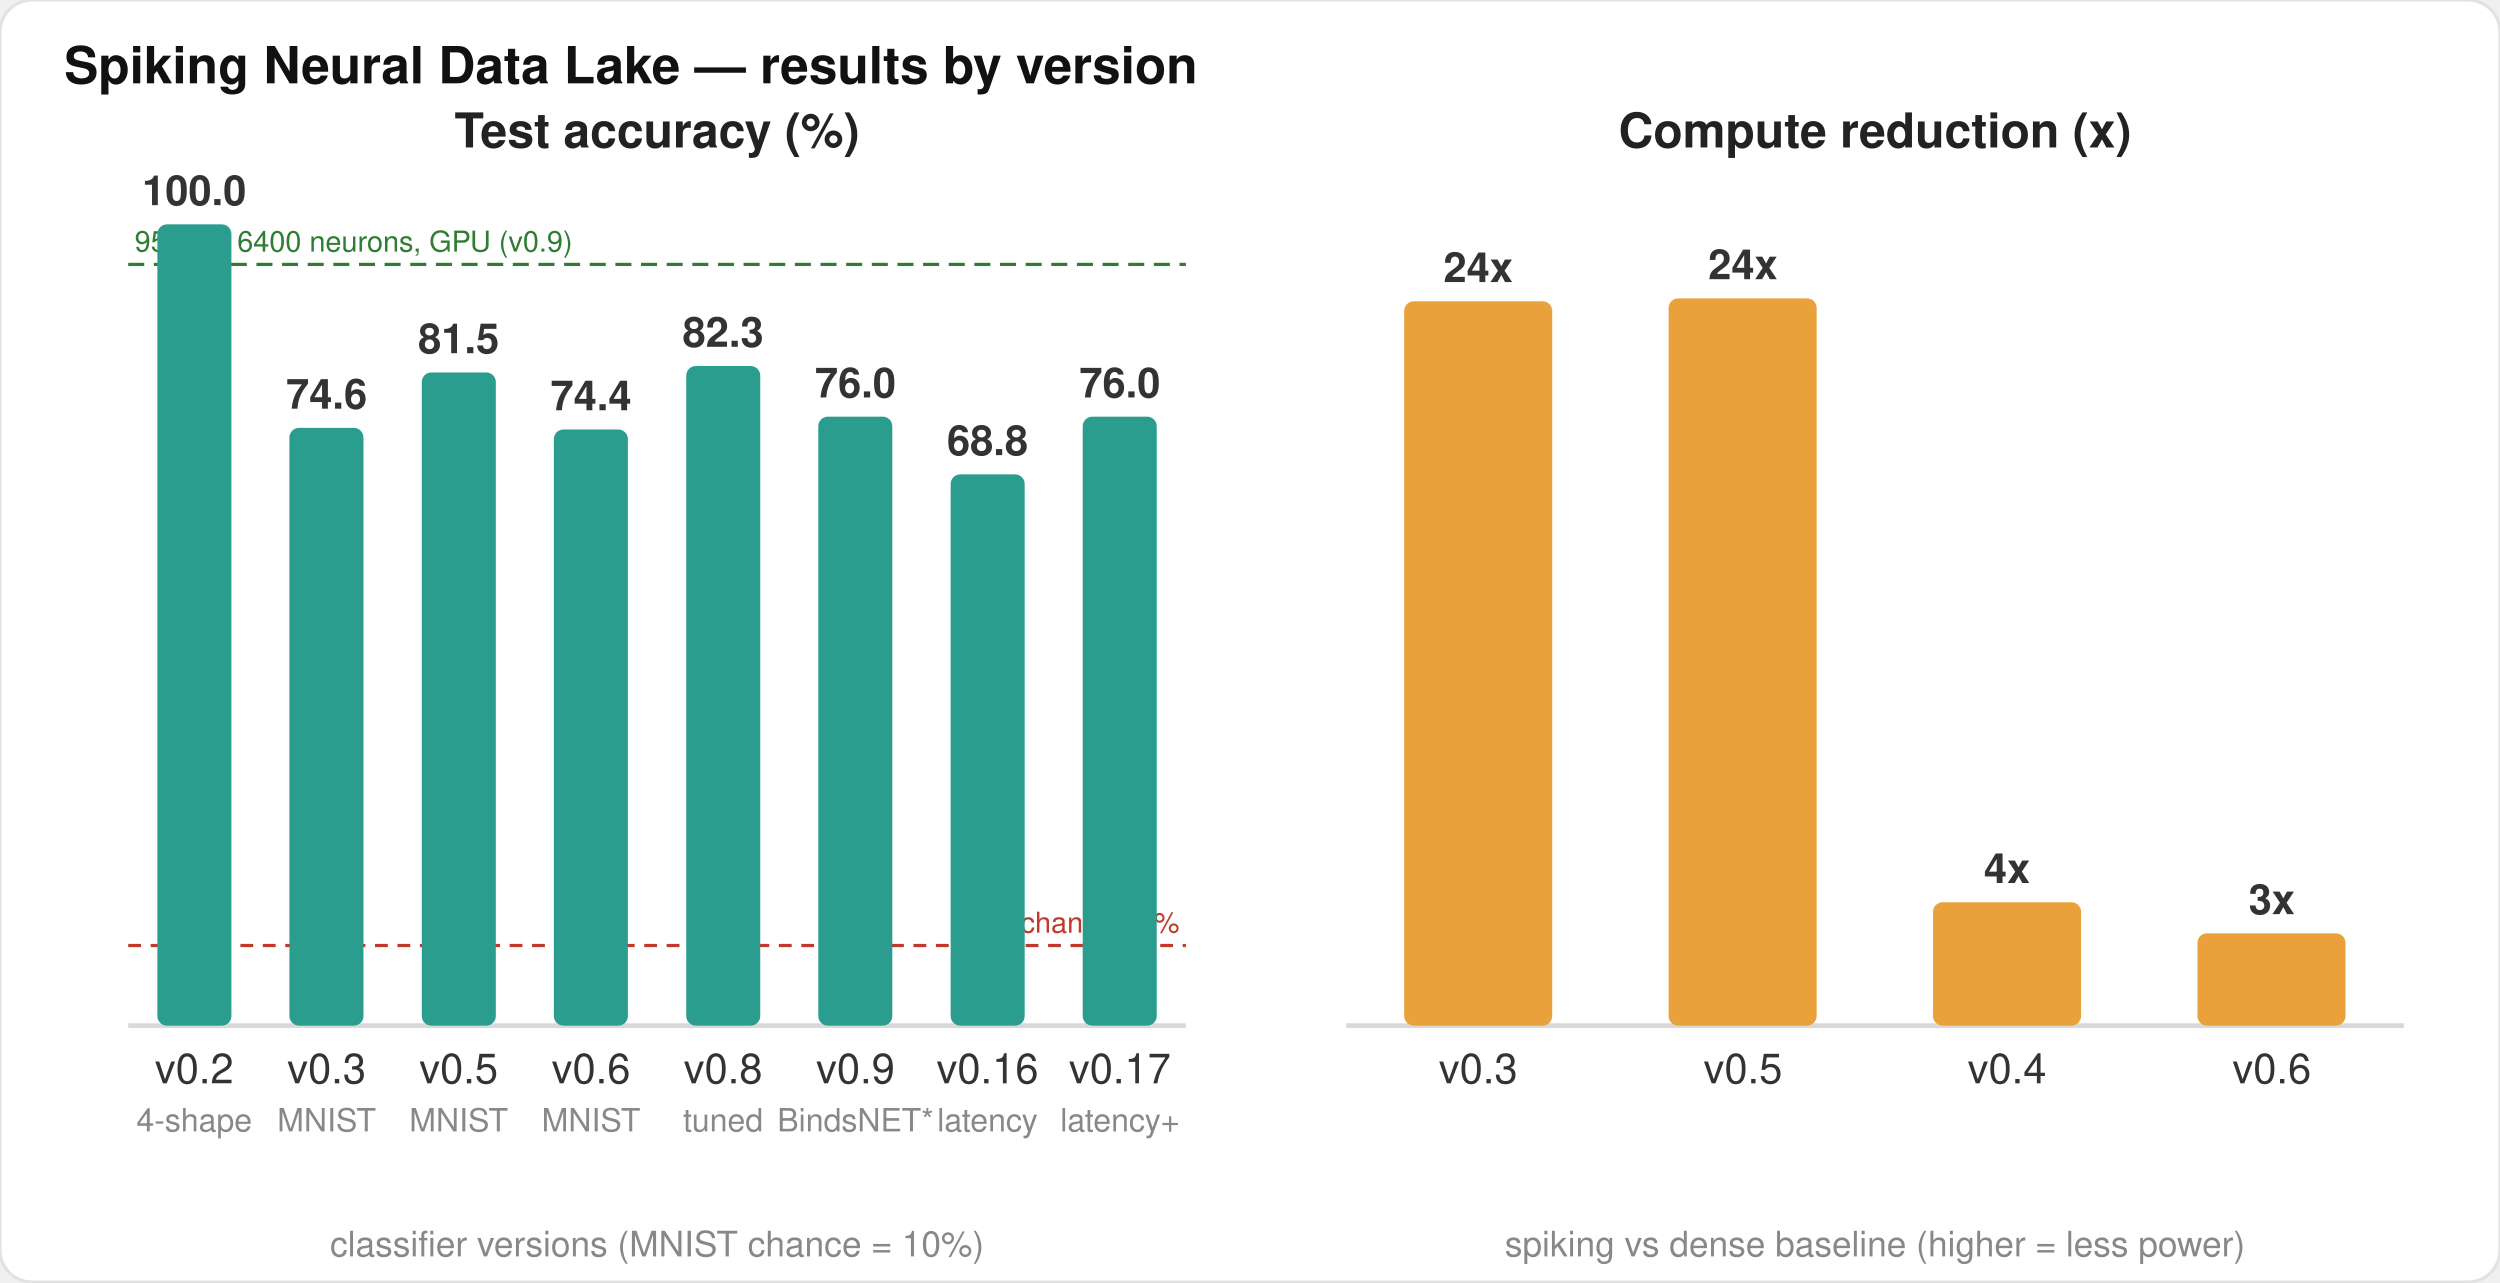
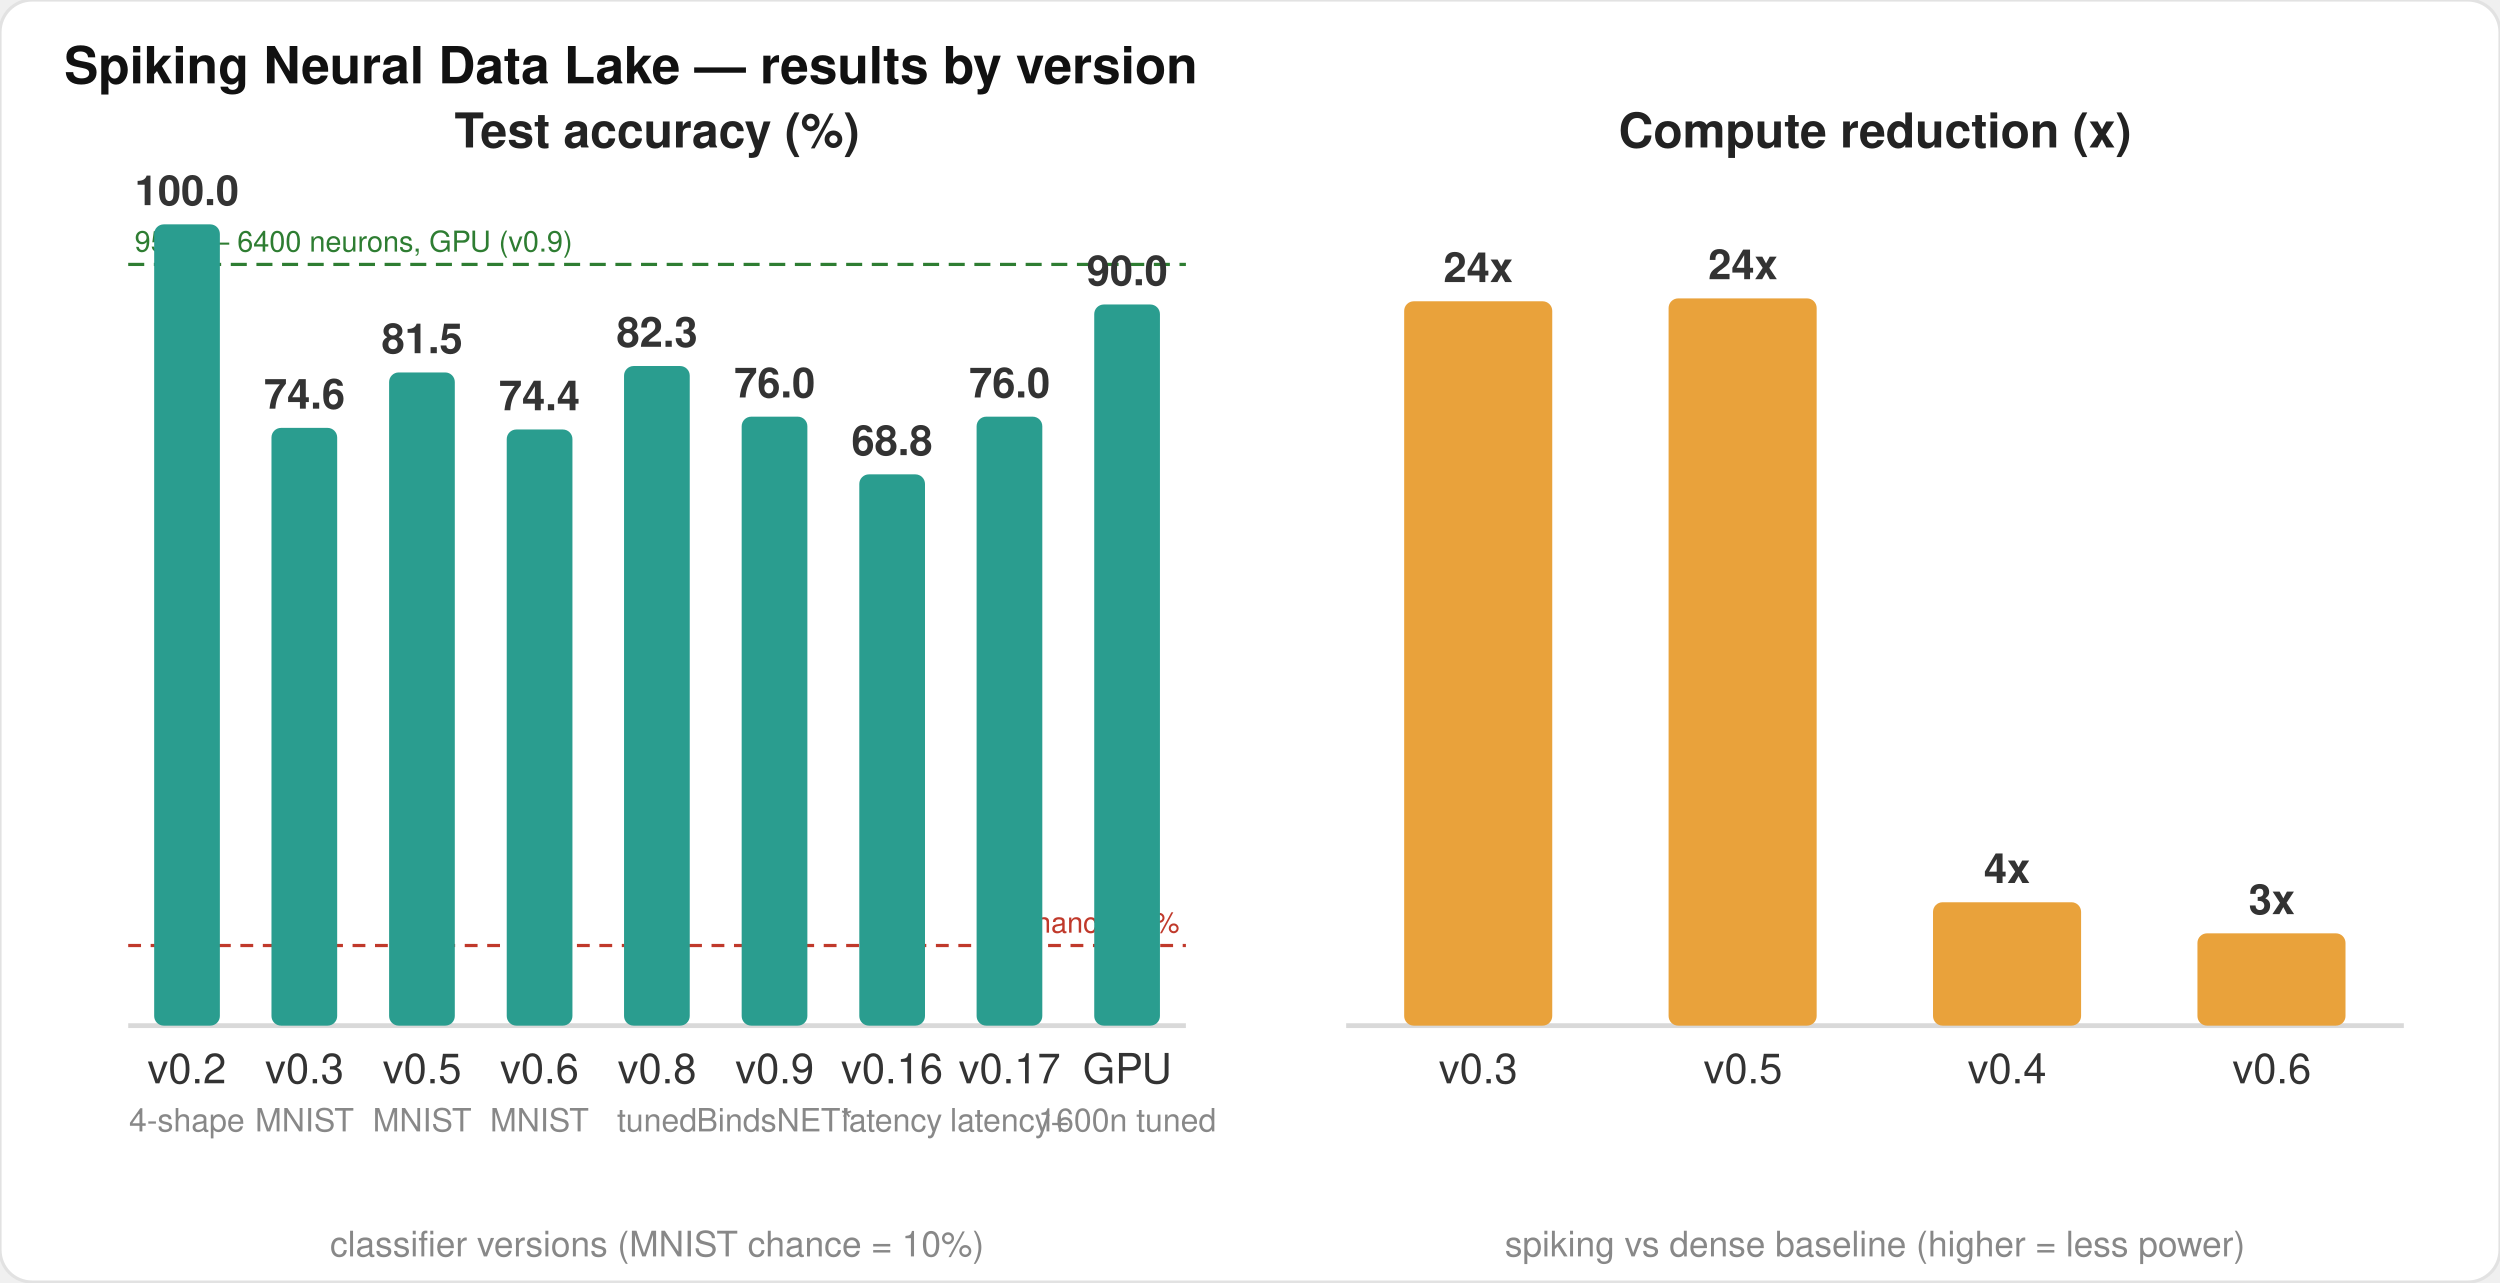
<svg xmlns="http://www.w3.org/2000/svg" viewBox="0 0 780 400" font-family="Segoe UI, Helvetica, Arial, sans-serif">
  <rect x="0" y="0" width="780" height="400" rx="10" fill="#ffffff" stroke="#e2e2e2" />
  <text x="20" y="26" font-size="16" font-weight="bold" fill="#111">Spiking Neural Data Lake — results by version</text>
  <text x="205.0" y="46" font-size="15" font-weight="bold" text-anchor="middle" fill="#222">Test accuracy (%)</text>
  <text x="205.0" y="392" font-size="11" text-anchor="middle" fill="#888">classifier versions  (MNIST chance = 10%)</text>
  <line x1="40" y1="320" x2="370" y2="320" stroke="#d9d9d9" stroke-width="1.5" />
  <line x1="40" y1="295.0" x2="370" y2="295.0" stroke="#c0392b" stroke-width="1" stroke-dasharray="4 3" />
  <text x="368" y="291.0" font-size="9" text-anchor="end" fill="#c0392b">chance 10%</text>
  <line x1="40" y1="82.5" x2="370" y2="82.5" stroke="#2e7d32" stroke-width="1" stroke-dasharray="5 3" />
  <text x="42" y="78.5" font-size="9" fill="#2e7d32">95% — 6400 neurons, GPU (v0.9)</text>
-   <rect x="49.1" y="70.0" width="23.1" height="250.0" rx="3" fill="#2a9d8f" />
-   <text x="60.6" y="64.0" font-size="13" font-weight="bold" text-anchor="middle" fill="#333333">100.0</text>
-   <text x="60.6" y="338.0" font-size="13" text-anchor="middle" fill="#333333">v0.2</text>
-   <text x="60.6" y="353.0" font-size="10" text-anchor="middle" fill="#888">4-shape</text>
-   <rect x="90.3" y="133.5" width="23.1" height="186.5" rx="3" fill="#2a9d8f" />
-   <text x="101.9" y="127.5" font-size="13" font-weight="bold" text-anchor="middle" fill="#333333">74.6</text>
-   <text x="101.9" y="338.0" font-size="13" text-anchor="middle" fill="#333333">v0.3</text>
-   <text x="101.9" y="353.0" font-size="10" text-anchor="middle" fill="#888">MNIST</text>
-   <rect x="131.6" y="116.2" width="23.1" height="203.8" rx="3" fill="#2a9d8f" />
-   <text x="143.1" y="110.2" font-size="13" font-weight="bold" text-anchor="middle" fill="#333333">81.5</text>
-   <text x="143.1" y="338.0" font-size="13" text-anchor="middle" fill="#333333">v0.5</text>
-   <text x="143.1" y="353.0" font-size="10" text-anchor="middle" fill="#888">MNIST</text>
-   <rect x="172.8" y="134.0" width="23.1" height="186.0" rx="3" fill="#2a9d8f" />
-   <text x="184.4" y="128.0" font-size="13" font-weight="bold" text-anchor="middle" fill="#333333">74.4</text>
-   <text x="184.4" y="338.0" font-size="13" text-anchor="middle" fill="#333333">v0.6</text>
-   <text x="184.4" y="353.0" font-size="10" text-anchor="middle" fill="#888">MNIST</text>
-   <rect x="214.1" y="114.2" width="23.1" height="205.8" rx="3" fill="#2a9d8f" />
-   <text x="225.6" y="108.2" font-size="13" font-weight="bold" text-anchor="middle" fill="#333333">82.3</text>
-   <text x="225.6" y="338.0" font-size="13" text-anchor="middle" fill="#333333">v0.8</text>
-   <text x="225.6" y="353.0" font-size="10" text-anchor="middle" fill="#888">tuned</text>
-   <rect x="255.3" y="130.0" width="23.1" height="190.0" rx="3" fill="#2a9d8f" />
-   <text x="266.9" y="124.0" font-size="13" font-weight="bold" text-anchor="middle" fill="#333333">76.0</text>
-   <text x="266.9" y="338.0" font-size="13" text-anchor="middle" fill="#333333">v0.9</text>
-   <text x="266.9" y="353.0" font-size="10" text-anchor="middle" fill="#888">BindsNET*</text>
-   <rect x="296.6" y="148.0" width="23.1" height="172.0" rx="3" fill="#2a9d8f" />
-   <text x="308.1" y="142.0" font-size="13" font-weight="bold" text-anchor="middle" fill="#333333">68.8</text>
-   <text x="308.1" y="338.0" font-size="13" text-anchor="middle" fill="#333333">v0.16</text>
-   <text x="308.1" y="353.0" font-size="10" text-anchor="middle" fill="#888">latency</text>
-   <rect x="337.8" y="130.0" width="23.1" height="190.0" rx="3" fill="#2a9d8f" />
-   <text x="349.4" y="124.0" font-size="13" font-weight="bold" text-anchor="middle" fill="#333333">76.0</text>
-   <text x="349.4" y="338.0" font-size="13" text-anchor="middle" fill="#333333">v0.17</text>
-   <text x="349.4" y="353.0" font-size="10" text-anchor="middle" fill="#888">latency+</text>
+   <rect x="48.1" y="70.0" width="20.5" height="250.0" rx="3" fill="#2a9d8f" />
+   <text x="58.3" y="64.0" font-size="13" font-weight="bold" text-anchor="middle" fill="#333333">100.0</text>
+   <text x="58.3" y="338.0" font-size="13" text-anchor="middle" fill="#333333">v0.2</text>
+   <text x="58.3" y="353.0" font-size="10" text-anchor="middle" fill="#888">4-shape</text>
+   <rect x="84.7" y="133.5" width="20.5" height="186.5" rx="3" fill="#2a9d8f" />
+   <text x="95.0" y="127.5" font-size="13" font-weight="bold" text-anchor="middle" fill="#333333">74.6</text>
+   <text x="95.0" y="338.0" font-size="13" text-anchor="middle" fill="#333333">v0.3</text>
+   <text x="95.0" y="353.0" font-size="10" text-anchor="middle" fill="#888">MNIST</text>
+   <rect x="121.4" y="116.2" width="20.5" height="203.8" rx="3" fill="#2a9d8f" />
+   <text x="131.7" y="110.2" font-size="13" font-weight="bold" text-anchor="middle" fill="#333333">81.5</text>
+   <text x="131.7" y="338.0" font-size="13" text-anchor="middle" fill="#333333">v0.5</text>
+   <text x="131.7" y="353.0" font-size="10" text-anchor="middle" fill="#888">MNIST</text>
+   <rect x="158.1" y="134.0" width="20.5" height="186.0" rx="3" fill="#2a9d8f" />
+   <text x="168.3" y="128.0" font-size="13" font-weight="bold" text-anchor="middle" fill="#333333">74.4</text>
+   <text x="168.3" y="338.0" font-size="13" text-anchor="middle" fill="#333333">v0.6</text>
+   <text x="168.3" y="353.0" font-size="10" text-anchor="middle" fill="#888">MNIST</text>
+   <rect x="194.7" y="114.2" width="20.5" height="205.8" rx="3" fill="#2a9d8f" />
+   <text x="205.0" y="108.2" font-size="13" font-weight="bold" text-anchor="middle" fill="#333333">82.3</text>
+   <text x="205.0" y="338.0" font-size="13" text-anchor="middle" fill="#333333">v0.8</text>
+   <text x="205.0" y="353.0" font-size="10" text-anchor="middle" fill="#888">tuned</text>
+   <rect x="231.4" y="130.0" width="20.5" height="190.0" rx="3" fill="#2a9d8f" />
+   <text x="241.7" y="124.0" font-size="13" font-weight="bold" text-anchor="middle" fill="#333333">76.0</text>
+   <text x="241.7" y="338.0" font-size="13" text-anchor="middle" fill="#333333">v0.9</text>
+   <text x="241.7" y="353.0" font-size="10" text-anchor="middle" fill="#888">BindsNET*</text>
+   <rect x="268.1" y="148.0" width="20.5" height="172.0" rx="3" fill="#2a9d8f" />
+   <text x="278.3" y="142.0" font-size="13" font-weight="bold" text-anchor="middle" fill="#333333">68.8</text>
+   <text x="278.3" y="338.0" font-size="13" text-anchor="middle" fill="#333333">v0.16</text>
+   <text x="278.3" y="353.0" font-size="10" text-anchor="middle" fill="#888">latency</text>
+   <rect x="304.7" y="130.0" width="20.5" height="190.0" rx="3" fill="#2a9d8f" />
+   <text x="315.0" y="124.0" font-size="13" font-weight="bold" text-anchor="middle" fill="#333333">76.0</text>
+   <text x="315.0" y="338.0" font-size="13" text-anchor="middle" fill="#333333">v0.17</text>
+   <text x="315.0" y="353.0" font-size="10" text-anchor="middle" fill="#888">latency+</text>
+   <rect x="341.4" y="95.0" width="20.5" height="225.0" rx="3" fill="#2a9d8f" />
+   <text x="351.7" y="89.0" font-size="13" font-weight="bold" text-anchor="middle" fill="#333333">90.0</text>
+   <text x="351.7" y="338.0" font-size="13" text-anchor="middle" fill="#333333">GPU</text>
+   <text x="351.7" y="353.0" font-size="10" text-anchor="middle" fill="#888">1600n tuned</text>
  <text x="585.0" y="46" font-size="15" font-weight="bold" text-anchor="middle" fill="#222">Compute reduction (x)</text>
  <text x="585.0" y="392" font-size="11" text-anchor="middle" fill="#888">spiking vs dense baseline  (higher = less power)</text>
  <line x1="420" y1="320" x2="750" y2="320" stroke="#d9d9d9" stroke-width="1.5" />
  <rect x="438.1" y="94.0" width="46.2" height="226.0" rx="3" fill="#e9a23b" />
  <text x="461.2" y="88.0" font-size="13" font-weight="bold" text-anchor="middle" fill="#333333">24x</text>
  <text x="461.2" y="338.0" font-size="13" text-anchor="middle" fill="#333333">v0.3</text>
  <rect x="520.6" y="93.1" width="46.2" height="226.9" rx="3" fill="#e9a23b" />
  <text x="543.8" y="87.1" font-size="13" font-weight="bold" text-anchor="middle" fill="#333333">24x</text>
  <text x="543.8" y="338.0" font-size="13" text-anchor="middle" fill="#333333">v0.5</text>
  <rect x="603.1" y="281.5" width="46.2" height="38.5" rx="3" fill="#e9a23b" />
  <text x="626.2" y="275.5" font-size="13" font-weight="bold" text-anchor="middle" fill="#333333">4x</text>
  <text x="626.2" y="338.0" font-size="13" text-anchor="middle" fill="#333333">v0.4</text>
  <rect x="685.6" y="291.2" width="46.2" height="28.8" rx="3" fill="#e9a23b" />
  <text x="708.8" y="285.2" font-size="13" font-weight="bold" text-anchor="middle" fill="#333333">3x</text>
  <text x="708.8" y="338.0" font-size="13" text-anchor="middle" fill="#333333">v0.6</text>
</svg>
